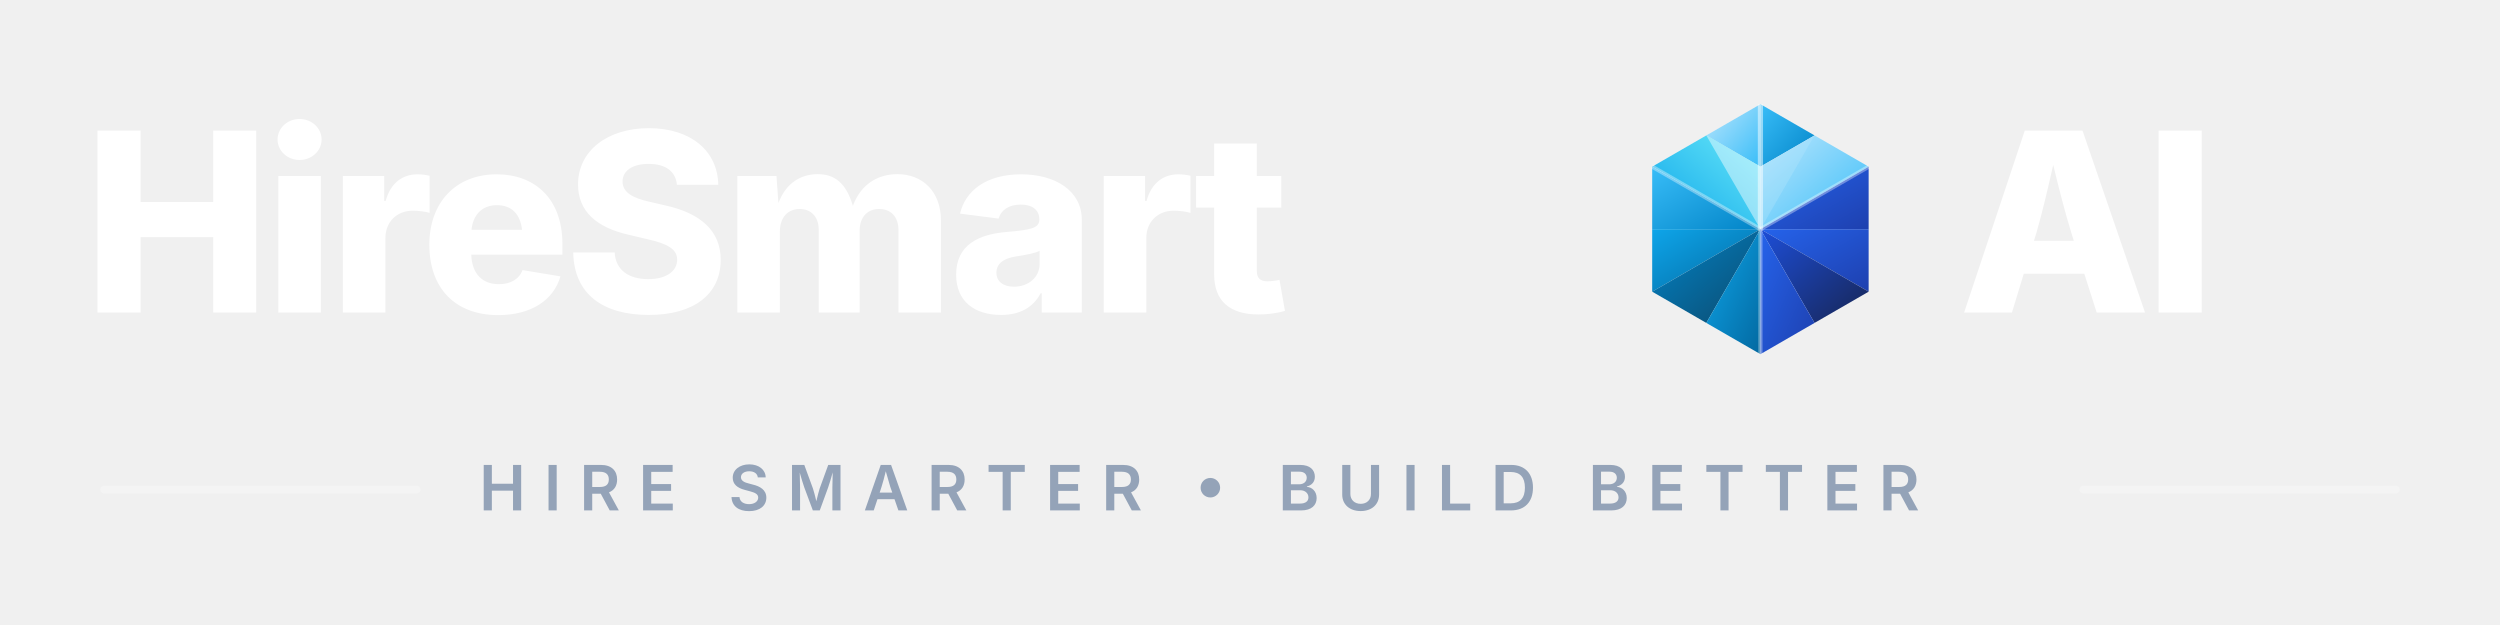
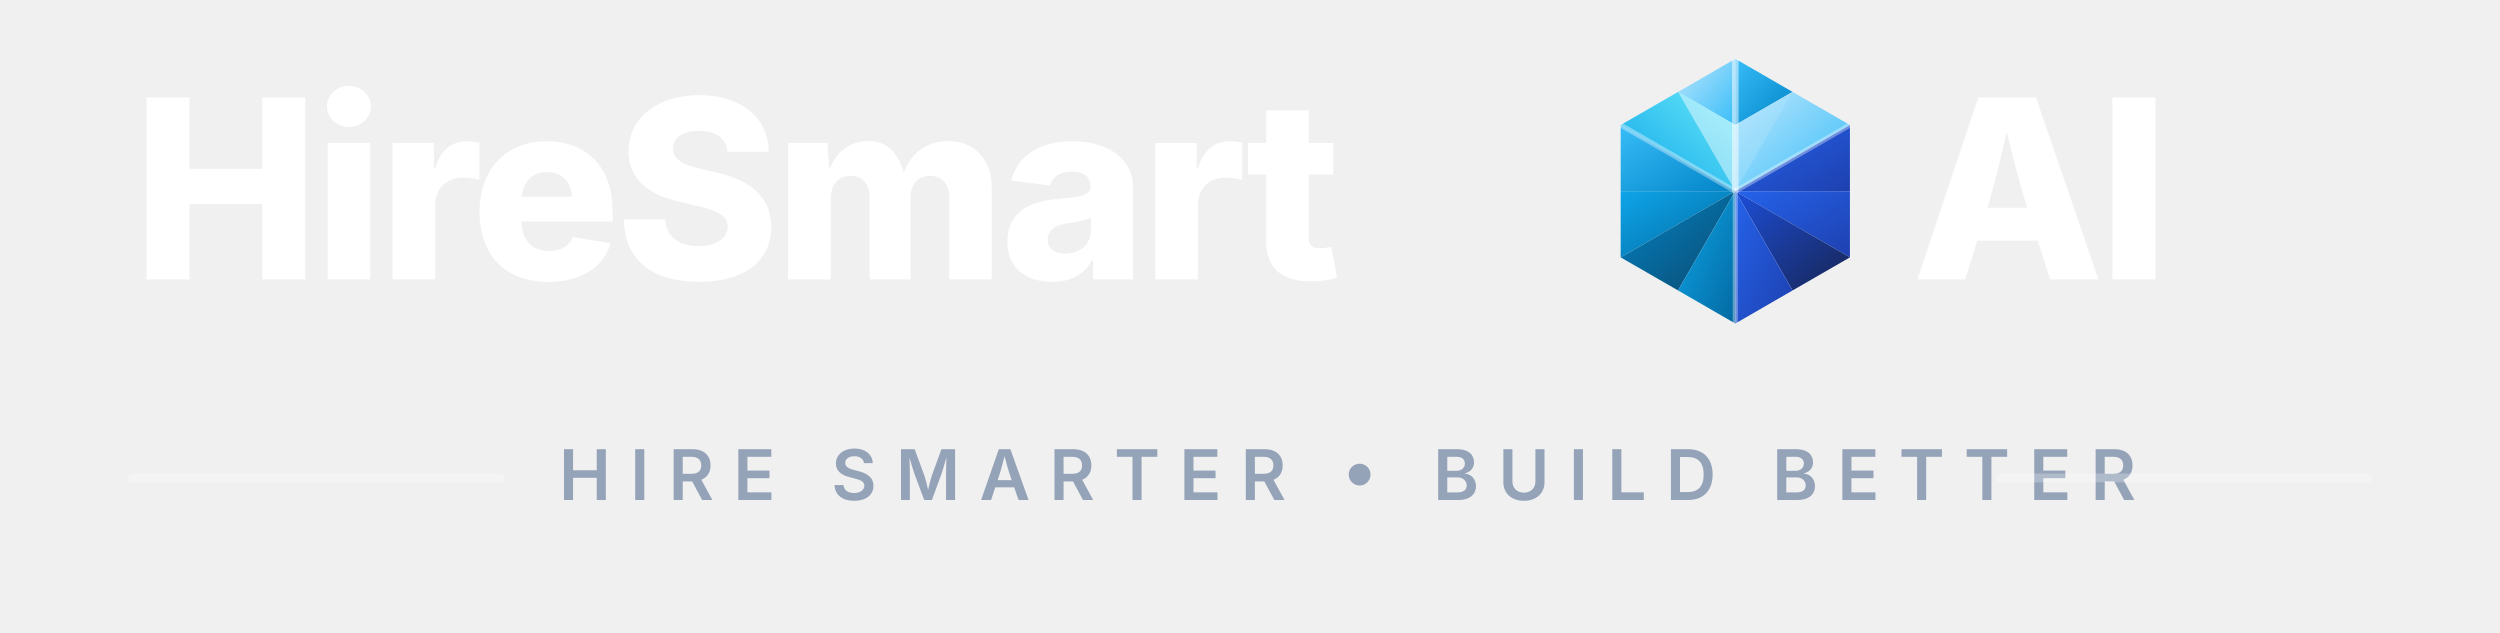
- <svg xmlns="http://www.w3.org/2000/svg" viewBox="0 0 480 120" width="480" height="120" role="img" aria-label="HireSmart AI — Hire Smarter • Build Better">
+ <svg xmlns="http://www.w3.org/2000/svg" viewBox="0 0 340 86" width="340" height="86" role="img" aria-label="HireSmart AI — Hire Smarter • Build Better">
  <defs>
    <linearGradient id="hs-full-cyan-top-light" x1="0%" y1="0%" x2="100%" y2="100%">
      <stop offset="0%" stop-color="#bae6fd" />
      <stop offset="100%" stop-color="#38bdf8" />
    </linearGradient>
    <linearGradient id="hs-full-cyan-mid-light" x1="0%" y1="0%" x2="100%" y2="100%">
      <stop offset="0%" stop-color="#38bdf8" />
      <stop offset="100%" stop-color="#0284c7" />
    </linearGradient>
    <linearGradient id="hs-full-cyan-glow-light" x1="100%" y1="0%" x2="0%" y2="100%">
      <stop offset="0%" stop-color="#67e8f9" />
      <stop offset="100%" stop-color="#0ea5e9" />
    </linearGradient>
    <linearGradient id="hs-full-blue-left-light" x1="0%" y1="0%" x2="100%" y2="100%">
      <stop offset="0%" stop-color="#0ea5e9" />
      <stop offset="100%" stop-color="#0369a1" />
    </linearGradient>
    <linearGradient id="hs-full-blue-deep-light" x1="0%" y1="0%" x2="100%" y2="100%">
      <stop offset="0%" stop-color="#0284c7" />
      <stop offset="100%" stop-color="#0c4a6e" />
    </linearGradient>
    <linearGradient id="hs-full-blue-right-light" x1="0%" y1="0%" x2="100%" y2="100%">
      <stop offset="0%" stop-color="#2563eb" />
      <stop offset="100%" stop-color="#1e40af" />
    </linearGradient>
    <linearGradient id="hs-full-blue-dark-light" x1="0%" y1="0%" x2="100%" y2="100%">
      <stop offset="0%" stop-color="#1d4ed8" />
      <stop offset="100%" stop-color="#172554" />
    </linearGradient>
  </defs>
  <g id="hiresmart-brand-artwork">
-     <text x="16" y="60" font-family="Inter, system-ui, -apple-system, sans-serif" font-size="48" font-weight="800" letter-spacing="-1.2" fill="#ffffff">HireSmart</text>
+     <text x="18" y="38" font-family="Inter, system-ui, -apple-system, BlinkMacSystemFont, 'Segoe UI', Roboto, sans-serif" font-size="34" font-weight="800" letter-spacing="-0.8" fill="#ffffff">HireSmart</text>
    <g id="diamond-cube">
-       <polygon points="338,20.00 327.61,26.00 338,32.00" fill="url(#hs-full-cyan-top-light)" />
-       <polygon points="338,20.00 348.39,26.00 338,32.00" fill="url(#hs-full-cyan-mid-light)" />
-       <polygon points="327.61,26.00 317.22,32.00 338,44.00 338,32.00" fill="url(#hs-full-cyan-glow-light)" />
-       <polygon points="348.39,26.00 358.78,32.00 338,44.00 338,32.00" fill="url(#hs-full-cyan-top-light)" />
-       <polygon points="317.22,32.00 317.22,44.00 338,44.00" fill="url(#hs-full-cyan-mid-light)" />
-       <polygon points="317.22,44.00 317.22,56.00 327.61,50.00 338,44.00" fill="url(#hs-full-blue-left-light)" />
-       <polygon points="317.22,56.00 327.61,62.00 338,44.00" fill="url(#hs-full-blue-deep-light)" />
-       <polygon points="327.61,62.00 338,68.00 338,44.00" fill="url(#hs-full-blue-left-light)" />
-       <polygon points="358.78,32.00 358.78,44.00 338,44.00" fill="url(#hs-full-blue-right-light)" />
-       <polygon points="358.78,44.00 358.78,56.00 348.39,50.00 338,44.00" fill="url(#hs-full-blue-right-light)" />
-       <polygon points="358.78,56.00 348.39,62.00 338,44.00" fill="url(#hs-full-blue-dark-light)" />
-       <polygon points="348.39,62.00 338,68.00 338,44.00" fill="url(#hs-full-blue-right-light)" />
-       <polygon points="338,32.00 338,44.00 327.61,26.00" fill="#ffffff" opacity="0.45" />
-       <polygon points="338,32.00 338,44.00 348.39,26.00" fill="#bae6fd" opacity="0.3" />
-       <line x1="338" y1="20.00" x2="338" y2="44.00" stroke="#ffffff" stroke-width="1.0" stroke-opacity="0.5" />
-       <line x1="317.22" y1="32.00" x2="338" y2="44.00" stroke="#ffffff" stroke-width="0.8" stroke-opacity="0.35" />
-       <line x1="358.78" y1="32.00" x2="338" y2="44.00" stroke="#ffffff" stroke-width="0.8" stroke-opacity="0.35" />
-       <line x1="338" y1="68.00" x2="338" y2="44.00" stroke="#ffffff" stroke-width="0.8" stroke-opacity="0.35" />
+       <polygon points="236,8.00 228.21,12.50 236,17.00" fill="url(#hs-full-cyan-top-light)" />
+       <polygon points="236,8.00 243.79,12.50 236,17.00" fill="url(#hs-full-cyan-mid-light)" />
+       <polygon points="228.21,12.50 220.41,17.00 236,26.00 236,17.00" fill="url(#hs-full-cyan-glow-light)" />
+       <polygon points="243.79,12.50 251.59,17.00 236,26.00 236,17.00" fill="url(#hs-full-cyan-top-light)" />
+       <polygon points="220.41,17.00 220.41,26.00 236,26.00" fill="url(#hs-full-cyan-mid-light)" />
+       <polygon points="220.41,26.00 220.41,35.00 228.21,30.50 236,26.00" fill="url(#hs-full-blue-left-light)" />
+       <polygon points="220.41,35.00 228.21,39.50 236,26.00" fill="url(#hs-full-blue-deep-light)" />
+       <polygon points="228.21,39.50 236,44.00 236,26.00" fill="url(#hs-full-blue-left-light)" />
+       <polygon points="251.59,17.00 251.59,26.00 236,26.00" fill="url(#hs-full-blue-right-light)" />
+       <polygon points="251.59,26.00 251.59,35.00 243.79,30.50 236,26.00" fill="url(#hs-full-blue-right-light)" />
+       <polygon points="251.59,35.00 243.79,39.50 236,26.00" fill="url(#hs-full-blue-dark-light)" />
+       <polygon points="243.79,39.50 236,44.00 236,26.00" fill="url(#hs-full-blue-right-light)" />
+       <polygon points="236,17.00 236,26.00 228.21,12.50" fill="#ffffff" opacity="0.45" />
+       <polygon points="236,17.00 236,26.00 243.79,12.50" fill="#bae6fd" opacity="0.3" />
+       <line x1="236" y1="8.00" x2="236" y2="26.00" stroke="#ffffff" stroke-width="0.9" stroke-opacity="0.5" />
+       <line x1="220.41" y1="17.00" x2="236" y2="26.00" stroke="#ffffff" stroke-width="0.7" stroke-opacity="0.35" />
+       <line x1="251.59" y1="17.00" x2="236" y2="26.00" stroke="#ffffff" stroke-width="0.7" stroke-opacity="0.35" />
+       <line x1="236" y1="44.00" x2="236" y2="26.00" stroke="#ffffff" stroke-width="0.7" stroke-opacity="0.35" />
    </g>
-     <text x="376" y="60" font-family="Inter, system-ui, -apple-system, sans-serif" font-size="48" font-weight="800" letter-spacing="-1.2" fill="#ffffff">AI</text>
-     <line x1="20" y1="94" x2="80" y2="94" stroke="rgba(255, 255, 255, 0.25)" stroke-width="1.5" stroke-linecap="round" />
-     <text x="92" y="98" font-family="Inter, system-ui, -apple-system, sans-serif" font-size="12" font-weight="600" letter-spacing="3.5" fill="#94a3b8">HIRE SMARTER  •  BUILD BETTER</text>
-     <line x1="400" y1="94" x2="460" y2="94" stroke="rgba(255, 255, 255, 0.25)" stroke-width="1.5" stroke-linecap="round" />
+     <text x="260" y="38" font-family="Inter, system-ui, -apple-system, BlinkMacSystemFont, 'Segoe UI', Roboto, sans-serif" font-size="34" font-weight="800" letter-spacing="-0.8" fill="#ffffff">AI</text>
+     <line x1="18" y1="65" x2="68" y2="65" stroke="rgba(255, 255, 255, 0.25)" stroke-width="1.2" stroke-linecap="round" />
+     <text x="76" y="68" font-family="Inter, system-ui, -apple-system, BlinkMacSystemFont, 'Segoe UI', Roboto, sans-serif" font-size="9.5" font-weight="600" letter-spacing="2.6" fill="#94a3b8">HIRE SMARTER  •  BUILD BETTER</text>
+     <line x1="272" y1="65" x2="322" y2="65" stroke="rgba(255, 255, 255, 0.25)" stroke-width="1.2" stroke-linecap="round" />
  </g>
</svg>
